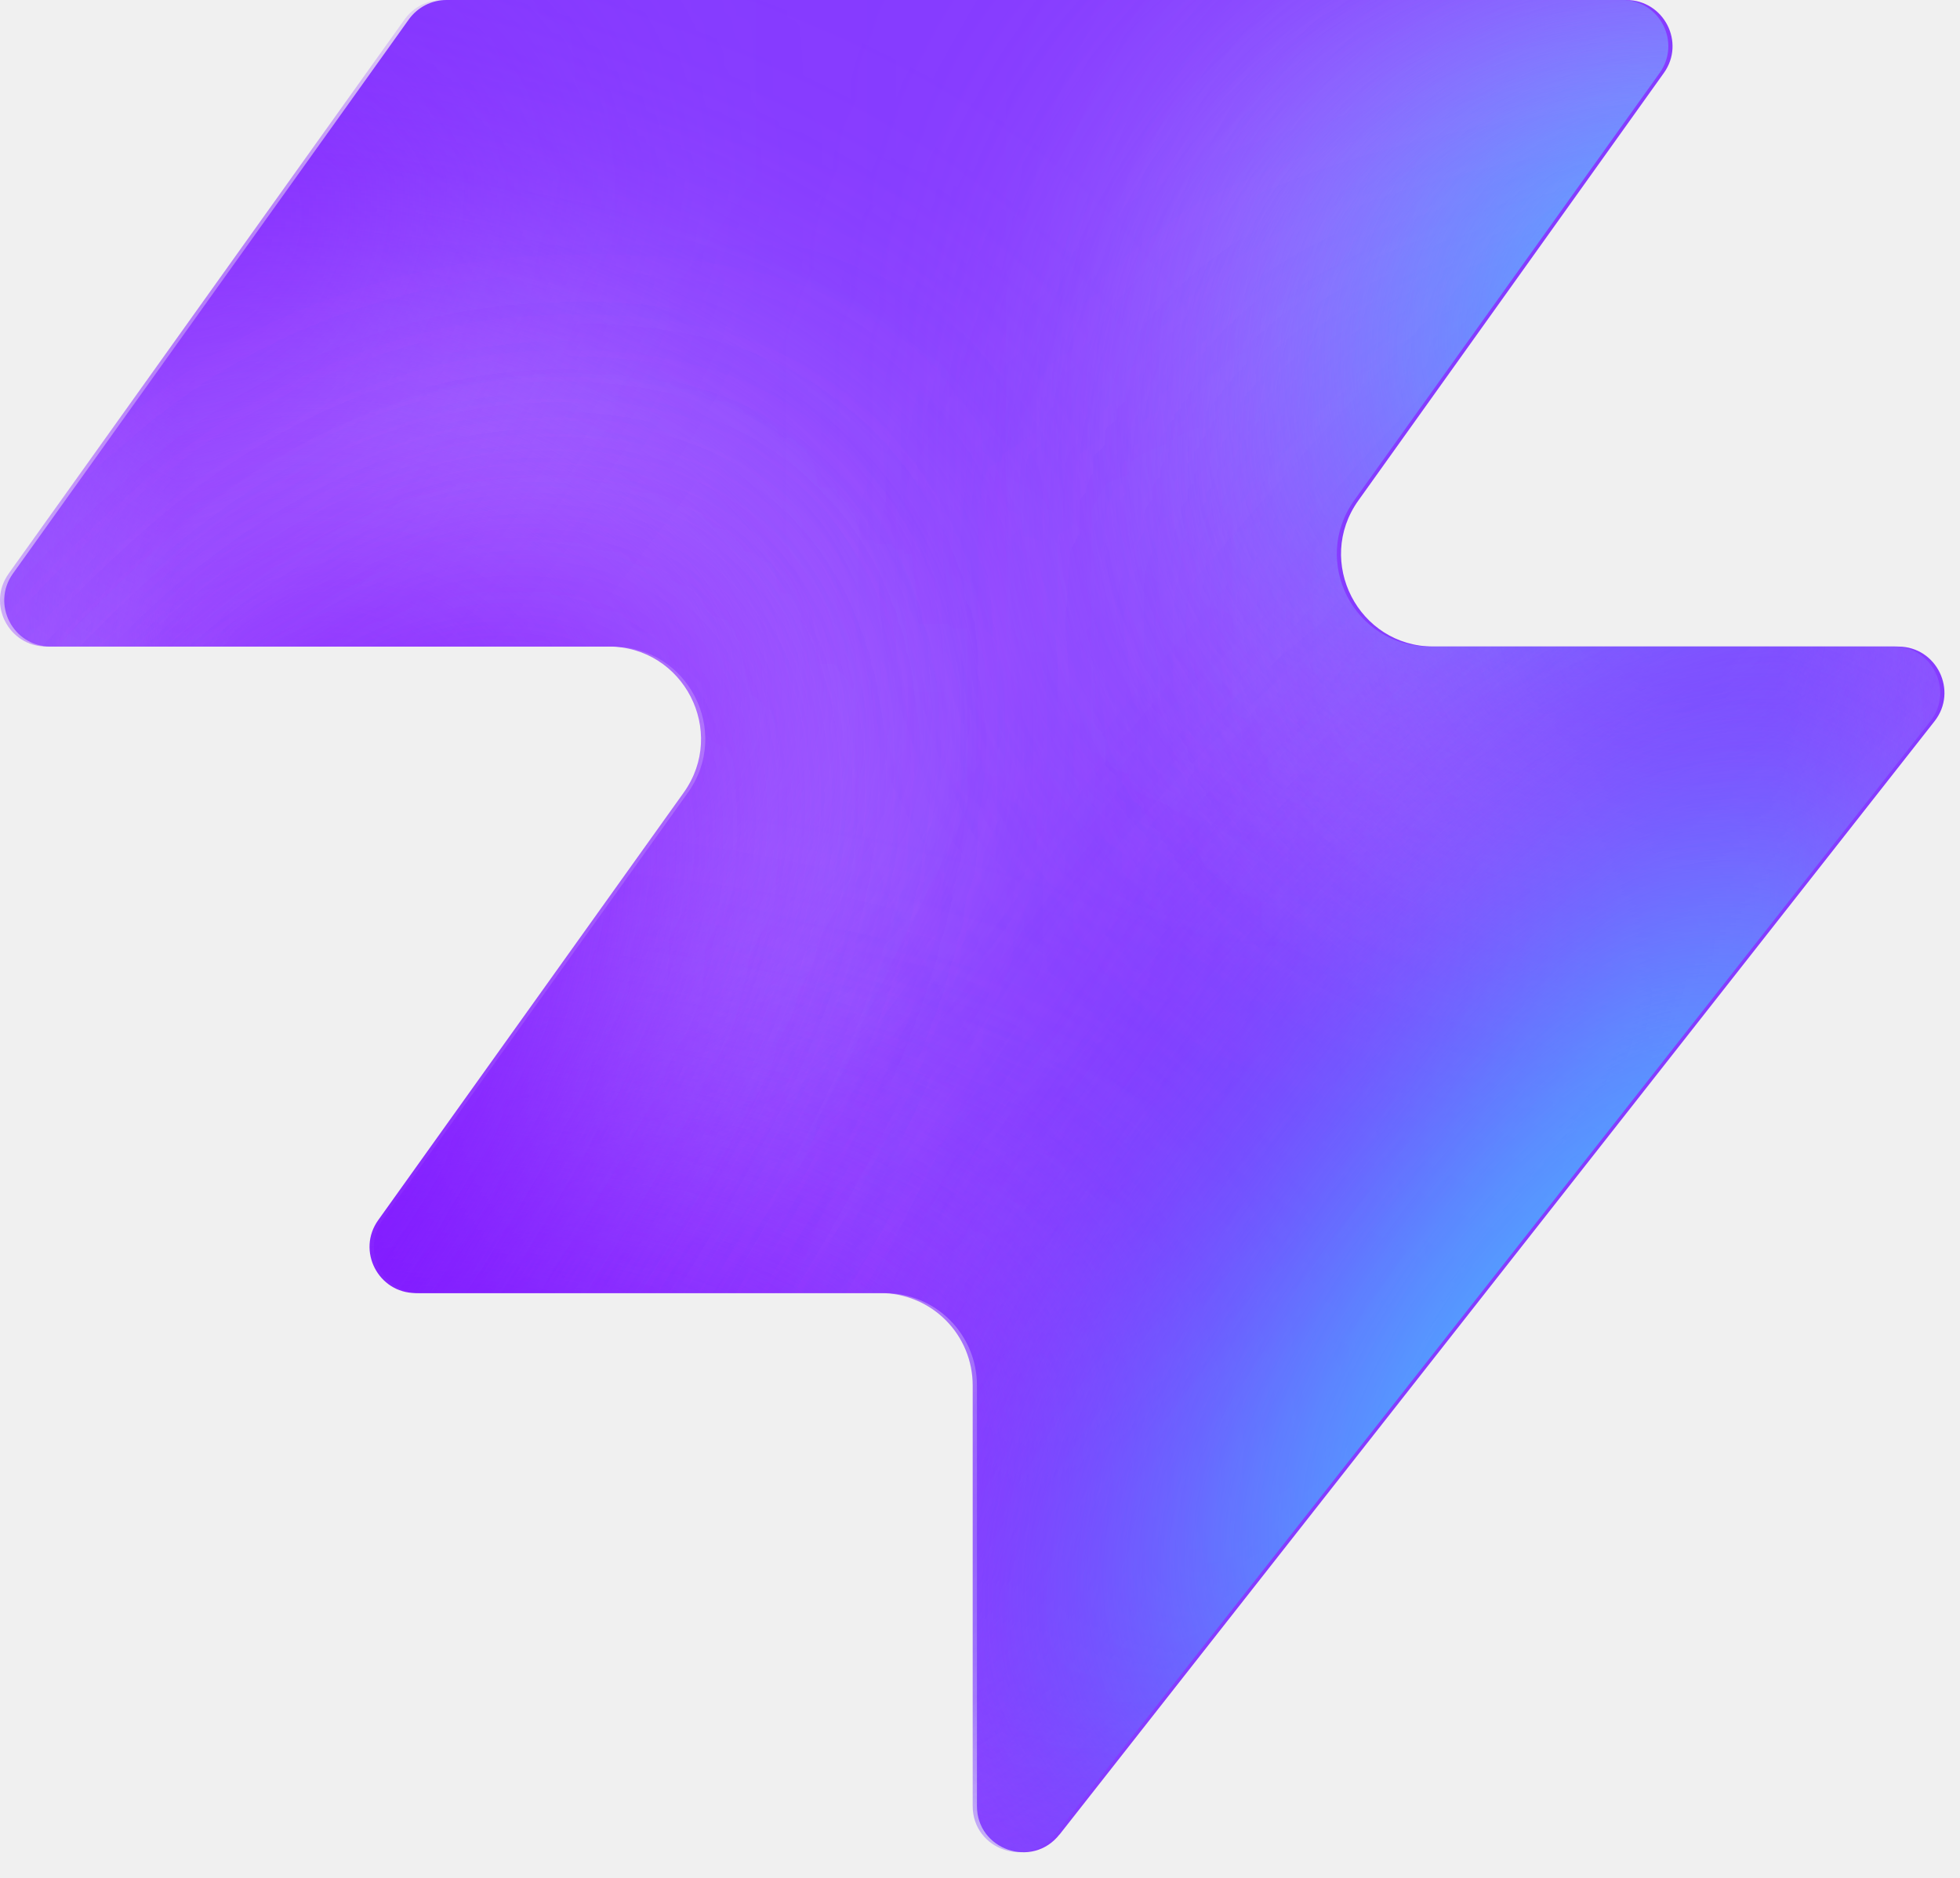
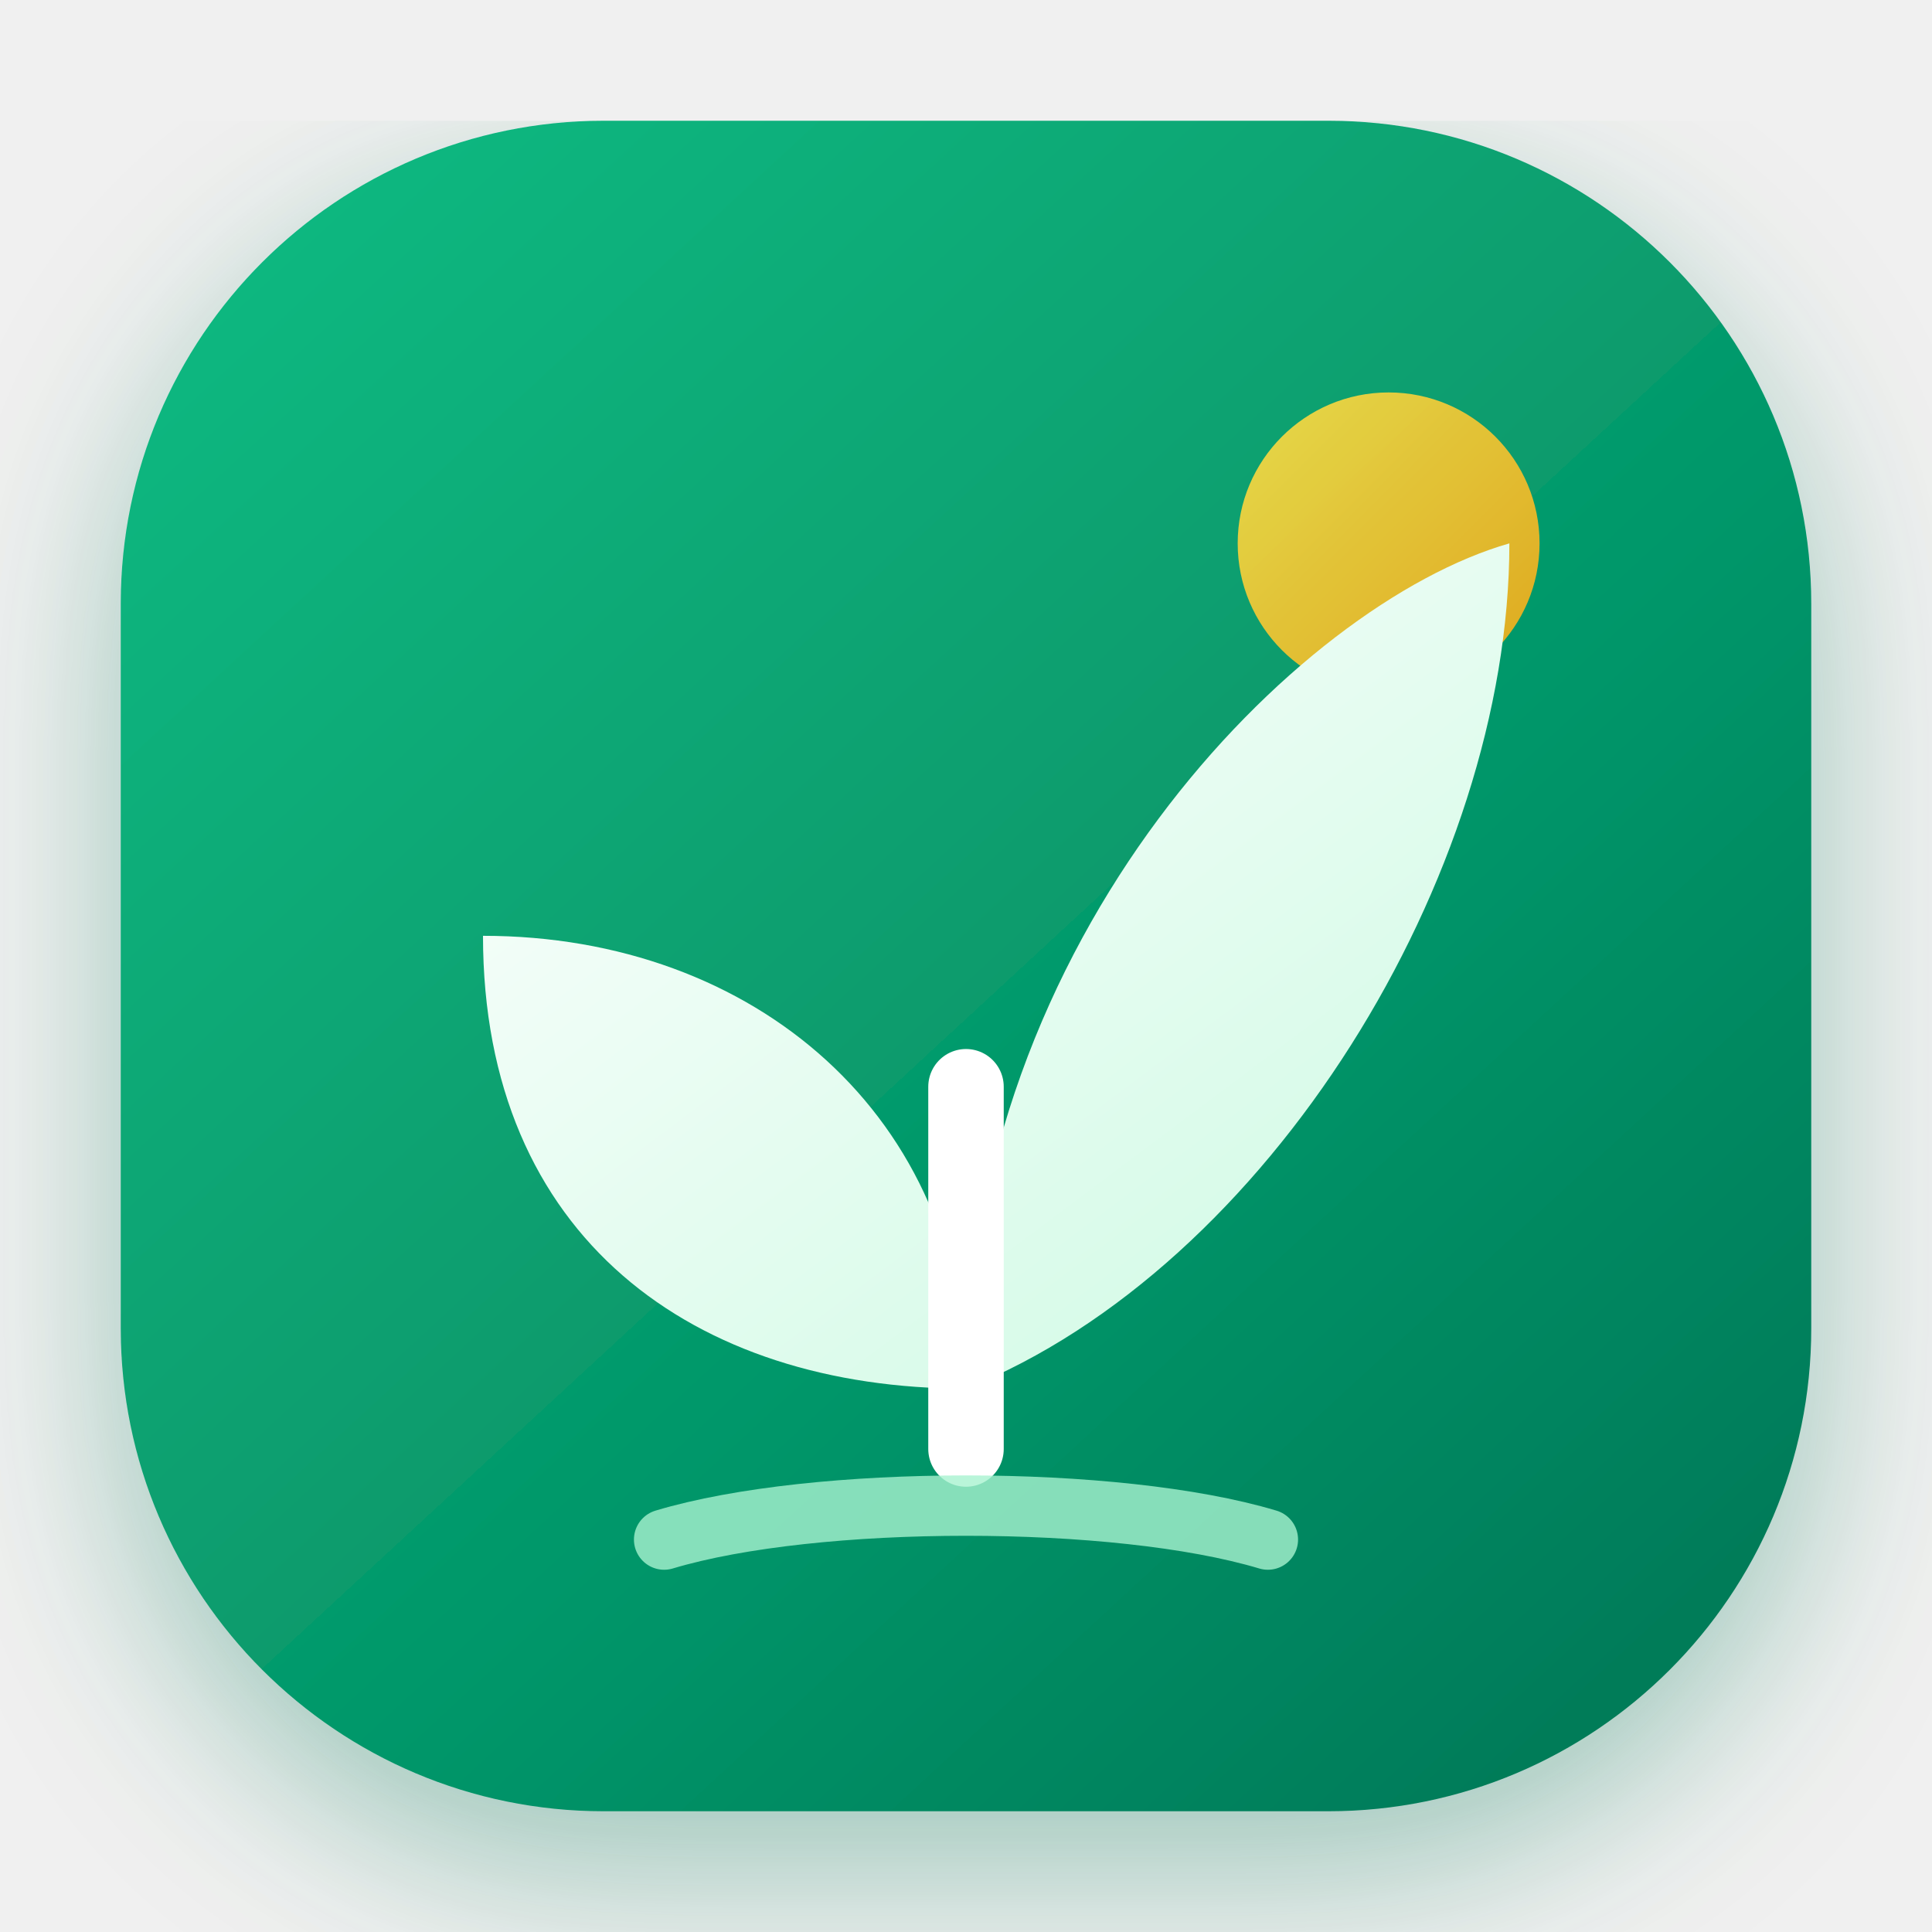
- <svg xmlns="http://www.w3.org/2000/svg" width="48" height="46" fill="none" viewBox="0 0 48 46">
-   <path fill="#863bff" d="M25.946 44.938c-.664.845-2.021.375-2.021-.698V33.937a2.26 2.26 0 0 0-2.262-2.262H10.287c-.92 0-1.456-1.04-.92-1.788l7.48-10.471c1.07-1.497 0-3.578-1.842-3.578H1.237c-.92 0-1.456-1.04-.92-1.788L10.013.474c.214-.297.556-.474.92-.474h28.894c.92 0 1.456 1.04.92 1.788l-7.48 10.471c-1.07 1.498 0 3.579 1.842 3.579h11.377c.943 0 1.473 1.088.89 1.83L25.947 44.94z" style="fill:#863bff;fill:color(display-p3 .525 .23 1);fill-opacity:1" />
-   <mask id="a" width="48" height="46" x="0" y="0" maskUnits="userSpaceOnUse" style="mask-type:alpha">
-     <path fill="#000" d="M25.842 44.938c-.664.844-2.021.375-2.021-.698V33.937a2.26 2.26 0 0 0-2.262-2.262H10.183c-.92 0-1.456-1.04-.92-1.788l7.48-10.471c1.07-1.498 0-3.579-1.842-3.579H1.133c-.92 0-1.456-1.04-.92-1.787L9.91.473c.214-.297.556-.474.92-.474h28.894c.92 0 1.456 1.04.92 1.788l-7.48 10.471c-1.07 1.498 0 3.578 1.842 3.578h11.377c.943 0 1.473 1.088.89 1.832L25.843 44.94z" style="fill:#000;fill-opacity:1" />
-   </mask>
-   <g mask="url(#a)">
-     <g filter="url(#b)">
-       <ellipse cx="5.508" cy="14.704" fill="#ede6ff" rx="5.508" ry="14.704" style="fill:#ede6ff;fill:color(display-p3 .927 .903 1);fill-opacity:1" transform="matrix(.00324 1 1 -.00324 -4.47 31.516)" />
-     </g>
-     <g filter="url(#c)">
-       <ellipse cx="10.399" cy="29.851" fill="#ede6ff" rx="10.399" ry="29.851" style="fill:#ede6ff;fill:color(display-p3 .927 .903 1);fill-opacity:1" transform="matrix(.00324 1 1 -.00324 -39.328 7.883)" />
-     </g>
-     <g filter="url(#d)">
-       <ellipse cx="5.508" cy="30.487" fill="#7e14ff" rx="5.508" ry="30.487" style="fill:#7e14ff;fill:color(display-p3 .492 .077 1);fill-opacity:1" transform="rotate(89.814 -25.913 -14.639)scale(1 -1)" />
-     </g>
-     <g filter="url(#e)">
-       <ellipse cx="5.508" cy="30.599" fill="#7e14ff" rx="5.508" ry="30.599" style="fill:#7e14ff;fill:color(display-p3 .492 .077 1);fill-opacity:1" transform="rotate(89.814 -32.644 -3.334)scale(1 -1)" />
-     </g>
-     <g filter="url(#f)">
-       <ellipse cx="5.508" cy="30.599" fill="#7e14ff" rx="5.508" ry="30.599" style="fill:#7e14ff;fill:color(display-p3 .492 .077 1);fill-opacity:1" transform="matrix(.00324 1 1 -.00324 -34.34 30.47)" />
-     </g>
-     <g filter="url(#g)">
-       <ellipse cx="14.072" cy="22.078" fill="#ede6ff" rx="14.072" ry="22.078" style="fill:#ede6ff;fill:color(display-p3 .927 .903 1);fill-opacity:1" transform="rotate(93.35 24.506 48.493)scale(-1 1)" />
-     </g>
-     <g filter="url(#h)">
-       <ellipse cx="3.47" cy="21.501" fill="#7e14ff" rx="3.47" ry="21.501" style="fill:#7e14ff;fill:color(display-p3 .492 .077 1);fill-opacity:1" transform="rotate(89.009 28.708 47.59)scale(-1 1)" />
-     </g>
-     <g filter="url(#i)">
-       <ellipse cx="3.47" cy="21.501" fill="#7e14ff" rx="3.47" ry="21.501" style="fill:#7e14ff;fill:color(display-p3 .492 .077 1);fill-opacity:1" transform="rotate(89.009 28.708 47.59)scale(-1 1)" />
-     </g>
-     <g filter="url(#j)">
-       <ellipse cx=".387" cy="8.972" fill="#7e14ff" rx="4.407" ry="29.108" style="fill:#7e14ff;fill:color(display-p3 .492 .077 1);fill-opacity:1" transform="rotate(39.51 .387 8.972)" />
-     </g>
-     <g filter="url(#k)">
-       <ellipse cx="47.523" cy="-6.092" fill="#7e14ff" rx="4.407" ry="29.108" style="fill:#7e14ff;fill:color(display-p3 .492 .077 1);fill-opacity:1" transform="rotate(37.892 47.523 -6.092)" />
-     </g>
-     <g filter="url(#l)">
-       <ellipse cx="41.412" cy="6.333" fill="#47bfff" rx="5.971" ry="9.665" style="fill:#47bfff;fill:color(display-p3 .28 .748 1);fill-opacity:1" transform="rotate(37.892 41.412 6.333)" />
-     </g>
-     <g filter="url(#m)">
-       <ellipse cx="-1.879" cy="38.332" fill="#7e14ff" rx="4.407" ry="29.108" style="fill:#7e14ff;fill:color(display-p3 .492 .077 1);fill-opacity:1" transform="rotate(37.892 -1.88 38.332)" />
-     </g>
-     <g filter="url(#n)">
-       <ellipse cx="-1.879" cy="38.332" fill="#7e14ff" rx="4.407" ry="29.108" style="fill:#7e14ff;fill:color(display-p3 .492 .077 1);fill-opacity:1" transform="rotate(37.892 -1.88 38.332)" />
-     </g>
-     <g filter="url(#o)">
-       <ellipse cx="35.651" cy="29.907" fill="#7e14ff" rx="4.407" ry="29.108" style="fill:#7e14ff;fill:color(display-p3 .492 .077 1);fill-opacity:1" transform="rotate(37.892 35.651 29.907)" />
-     </g>
-     <g filter="url(#p)">
-       <ellipse cx="38.418" cy="32.4" fill="#47bfff" rx="5.971" ry="15.297" style="fill:#47bfff;fill:color(display-p3 .28 .748 1);fill-opacity:1" transform="rotate(37.892 38.418 32.4)" />
-     </g>
-   </g>
+ <svg xmlns="http://www.w3.org/2000/svg" viewBox="0 0 64 64" width="64" height="64" fill="none">
  <defs>
-     <filter id="b" width="60.045" height="41.654" x="-19.77" y="16.149" color-interpolation-filters="sRGB" filterUnits="userSpaceOnUse">
-       <feFlood flood-opacity="0" result="BackgroundImageFix" />
-       <feBlend in="SourceGraphic" in2="BackgroundImageFix" result="shape" />
-       <feGaussianBlur result="effect1_foregroundBlur_2002_17158" stdDeviation="7.659" />
-     </filter>
-     <filter id="c" width="90.34" height="51.437" x="-54.613" y="-7.533" color-interpolation-filters="sRGB" filterUnits="userSpaceOnUse">
-       <feFlood flood-opacity="0" result="BackgroundImageFix" />
-       <feBlend in="SourceGraphic" in2="BackgroundImageFix" result="shape" />
-       <feGaussianBlur result="effect1_foregroundBlur_2002_17158" stdDeviation="7.659" />
-     </filter>
-     <filter id="d" width="79.355" height="29.4" x="-49.64" y="2.03" color-interpolation-filters="sRGB" filterUnits="userSpaceOnUse">
-       <feFlood flood-opacity="0" result="BackgroundImageFix" />
-       <feBlend in="SourceGraphic" in2="BackgroundImageFix" result="shape" />
-       <feGaussianBlur result="effect1_foregroundBlur_2002_17158" stdDeviation="4.596" />
-     </filter>
-     <filter id="e" width="79.579" height="29.4" x="-45.045" y="20.029" color-interpolation-filters="sRGB" filterUnits="userSpaceOnUse">
-       <feFlood flood-opacity="0" result="BackgroundImageFix" />
-       <feBlend in="SourceGraphic" in2="BackgroundImageFix" result="shape" />
-       <feGaussianBlur result="effect1_foregroundBlur_2002_17158" stdDeviation="4.596" />
-     </filter>
-     <filter id="f" width="79.579" height="29.4" x="-43.513" y="21.178" color-interpolation-filters="sRGB" filterUnits="userSpaceOnUse">
-       <feFlood flood-opacity="0" result="BackgroundImageFix" />
-       <feBlend in="SourceGraphic" in2="BackgroundImageFix" result="shape" />
-       <feGaussianBlur result="effect1_foregroundBlur_2002_17158" stdDeviation="4.596" />
-     </filter>
-     <filter id="g" width="74.749" height="58.852" x="15.756" y="-17.901" color-interpolation-filters="sRGB" filterUnits="userSpaceOnUse">
-       <feFlood flood-opacity="0" result="BackgroundImageFix" />
-       <feBlend in="SourceGraphic" in2="BackgroundImageFix" result="shape" />
-       <feGaussianBlur result="effect1_foregroundBlur_2002_17158" stdDeviation="7.659" />
-     </filter>
-     <filter id="h" width="61.377" height="25.362" x="23.548" y="2.284" color-interpolation-filters="sRGB" filterUnits="userSpaceOnUse">
-       <feFlood flood-opacity="0" result="BackgroundImageFix" />
-       <feBlend in="SourceGraphic" in2="BackgroundImageFix" result="shape" />
-       <feGaussianBlur result="effect1_foregroundBlur_2002_17158" stdDeviation="4.596" />
-     </filter>
-     <filter id="i" width="61.377" height="25.362" x="23.548" y="2.284" color-interpolation-filters="sRGB" filterUnits="userSpaceOnUse">
-       <feFlood flood-opacity="0" result="BackgroundImageFix" />
-       <feBlend in="SourceGraphic" in2="BackgroundImageFix" result="shape" />
-       <feGaussianBlur result="effect1_foregroundBlur_2002_17158" stdDeviation="4.596" />
-     </filter>
-     <filter id="j" width="56.045" height="63.649" x="-27.636" y="-22.853" color-interpolation-filters="sRGB" filterUnits="userSpaceOnUse">
-       <feFlood flood-opacity="0" result="BackgroundImageFix" />
-       <feBlend in="SourceGraphic" in2="BackgroundImageFix" result="shape" />
-       <feGaussianBlur result="effect1_foregroundBlur_2002_17158" stdDeviation="4.596" />
-     </filter>
-     <filter id="k" width="54.814" height="64.646" x="20.116" y="-38.415" color-interpolation-filters="sRGB" filterUnits="userSpaceOnUse">
-       <feFlood flood-opacity="0" result="BackgroundImageFix" />
-       <feBlend in="SourceGraphic" in2="BackgroundImageFix" result="shape" />
-       <feGaussianBlur result="effect1_foregroundBlur_2002_17158" stdDeviation="4.596" />
-     </filter>
-     <filter id="l" width="33.541" height="35.313" x="24.641" y="-11.323" color-interpolation-filters="sRGB" filterUnits="userSpaceOnUse">
-       <feFlood flood-opacity="0" result="BackgroundImageFix" />
-       <feBlend in="SourceGraphic" in2="BackgroundImageFix" result="shape" />
-       <feGaussianBlur result="effect1_foregroundBlur_2002_17158" stdDeviation="4.596" />
-     </filter>
-     <filter id="m" width="54.814" height="64.646" x="-29.286" y="6.009" color-interpolation-filters="sRGB" filterUnits="userSpaceOnUse">
-       <feFlood flood-opacity="0" result="BackgroundImageFix" />
-       <feBlend in="SourceGraphic" in2="BackgroundImageFix" result="shape" />
-       <feGaussianBlur result="effect1_foregroundBlur_2002_17158" stdDeviation="4.596" />
-     </filter>
-     <filter id="n" width="54.814" height="64.646" x="-29.286" y="6.009" color-interpolation-filters="sRGB" filterUnits="userSpaceOnUse">
-       <feFlood flood-opacity="0" result="BackgroundImageFix" />
-       <feBlend in="SourceGraphic" in2="BackgroundImageFix" result="shape" />
-       <feGaussianBlur result="effect1_foregroundBlur_2002_17158" stdDeviation="4.596" />
-     </filter>
-     <filter id="o" width="54.814" height="64.646" x="8.244" y="-2.416" color-interpolation-filters="sRGB" filterUnits="userSpaceOnUse">
-       <feFlood flood-opacity="0" result="BackgroundImageFix" />
-       <feBlend in="SourceGraphic" in2="BackgroundImageFix" result="shape" />
-       <feGaussianBlur result="effect1_foregroundBlur_2002_17158" stdDeviation="4.596" />
-     </filter>
-     <filter id="p" width="39.409" height="43.623" x="18.713" y="10.588" color-interpolation-filters="sRGB" filterUnits="userSpaceOnUse">
-       <feFlood flood-opacity="0" result="BackgroundImageFix" />
-       <feBlend in="SourceGraphic" in2="BackgroundImageFix" result="shape" />
-       <feGaussianBlur result="effect1_foregroundBlur_2002_17158" stdDeviation="4.596" />
+     <linearGradient id="farmBg" x1="8" y1="6" x2="56" y2="58" gradientUnits="userSpaceOnUse">
+       <stop offset="0%" stop-color="#10b981" />
+       <stop offset="60%" stop-color="#059669" />
+       <stop offset="100%" stop-color="#047857" />
+     </linearGradient>
+     <linearGradient id="leafGrad" x1="20" y1="14" x2="44" y2="46" gradientUnits="userSpaceOnUse">
+       <stop offset="0%" stop-color="#ffffff" />
+       <stop offset="100%" stop-color="#d1fae5" />
+     </linearGradient>
+     <linearGradient id="sunGrad" x1="42" y1="12" x2="54" y2="24" gradientUnits="userSpaceOnUse">
+       <stop offset="0%" stop-color="#fde047" />
+       <stop offset="100%" stop-color="#f59e0b" />
+     </linearGradient>
+     <filter id="shadow" x="0" y="2" width="64" height="64" filterUnits="userSpaceOnUse">
+       <feDropShadow dx="0" dy="2" stdDeviation="3" flood-color="#047857" flood-opacity="0.35" />
    </filter>
  </defs>
+   <rect x="4" y="4" width="56" height="56" rx="16" fill="url(#farmBg)" filter="url(#shadow)" />
+   <circle cx="46" cy="18" r="5" fill="url(#sunGrad)" opacity="0.9" />
+   <path d="M32 46 C32 37 25 31 16 31 C16 41 23 46 32 46 Z" fill="url(#leafGrad)" />
+   <path d="M32 46 C32 31 43 20 50 18 C50 29 42 42 32 46 Z" fill="url(#leafGrad)" />
+   <path d="M32 48 L32 36" stroke="#ffffff" stroke-width="2.5" stroke-linecap="round" />
+   <path d="M22 51 C27 49.5 37 49.5 42 51" stroke="#a7f3d0" stroke-width="2" stroke-linecap="round" opacity="0.8" />
</svg>
